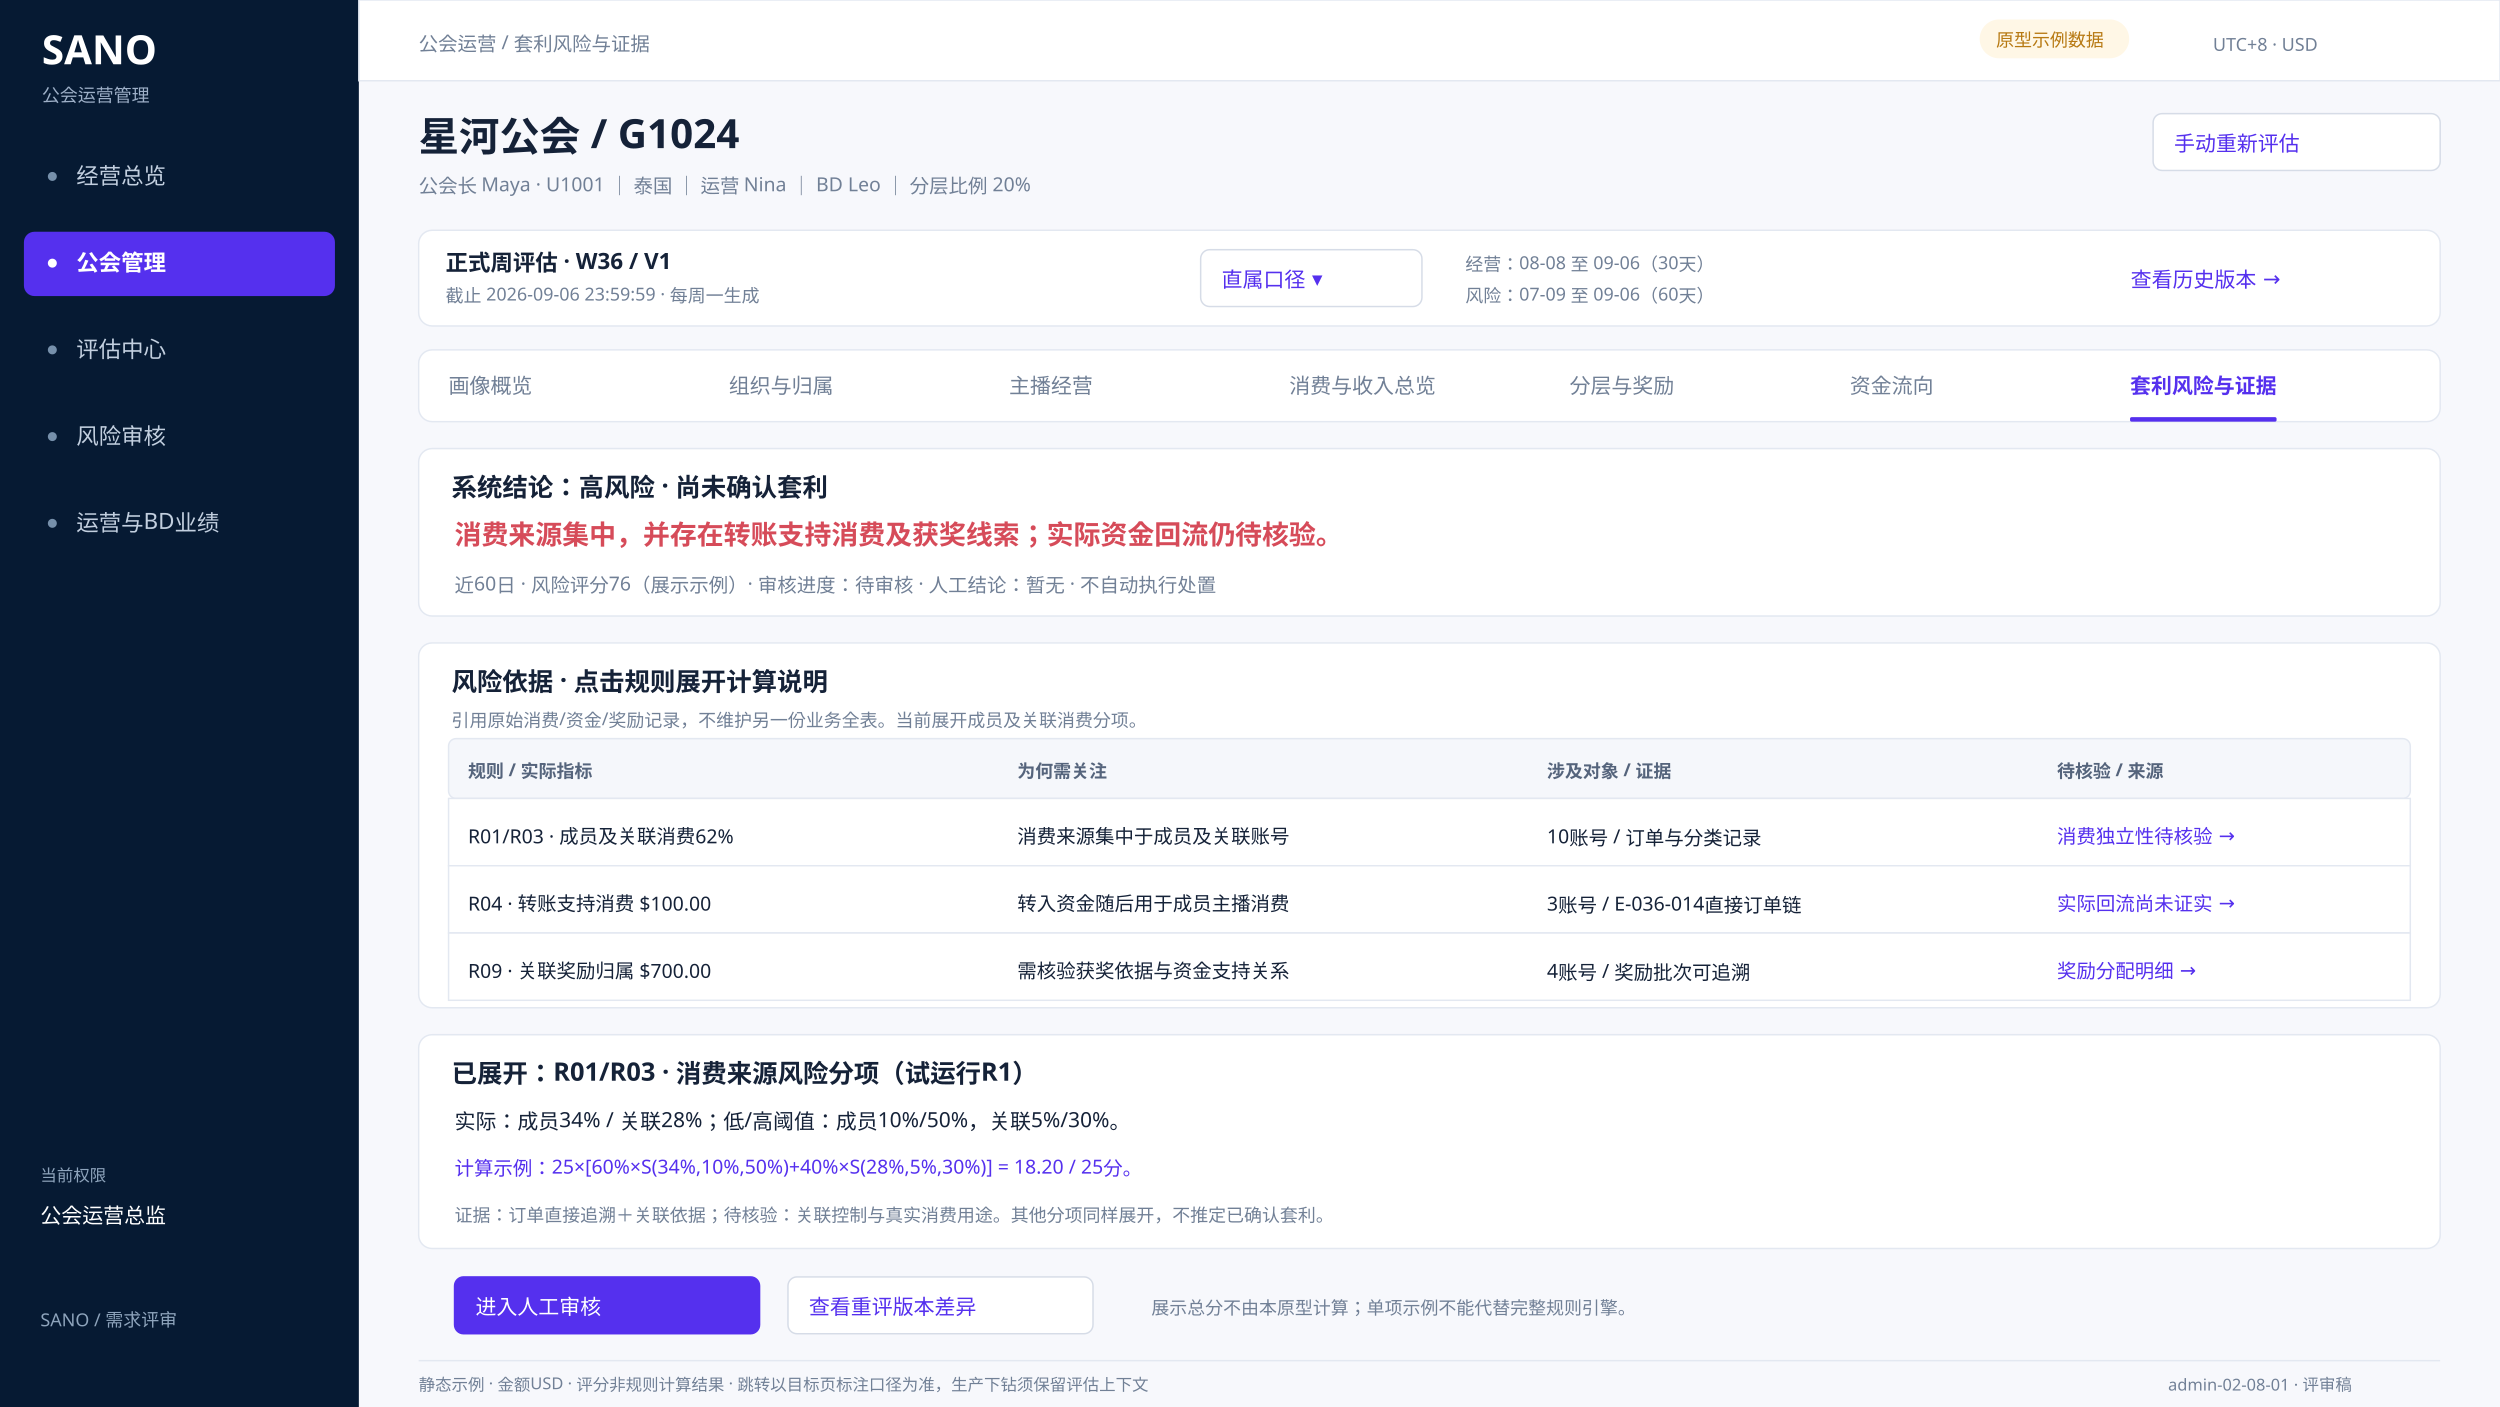
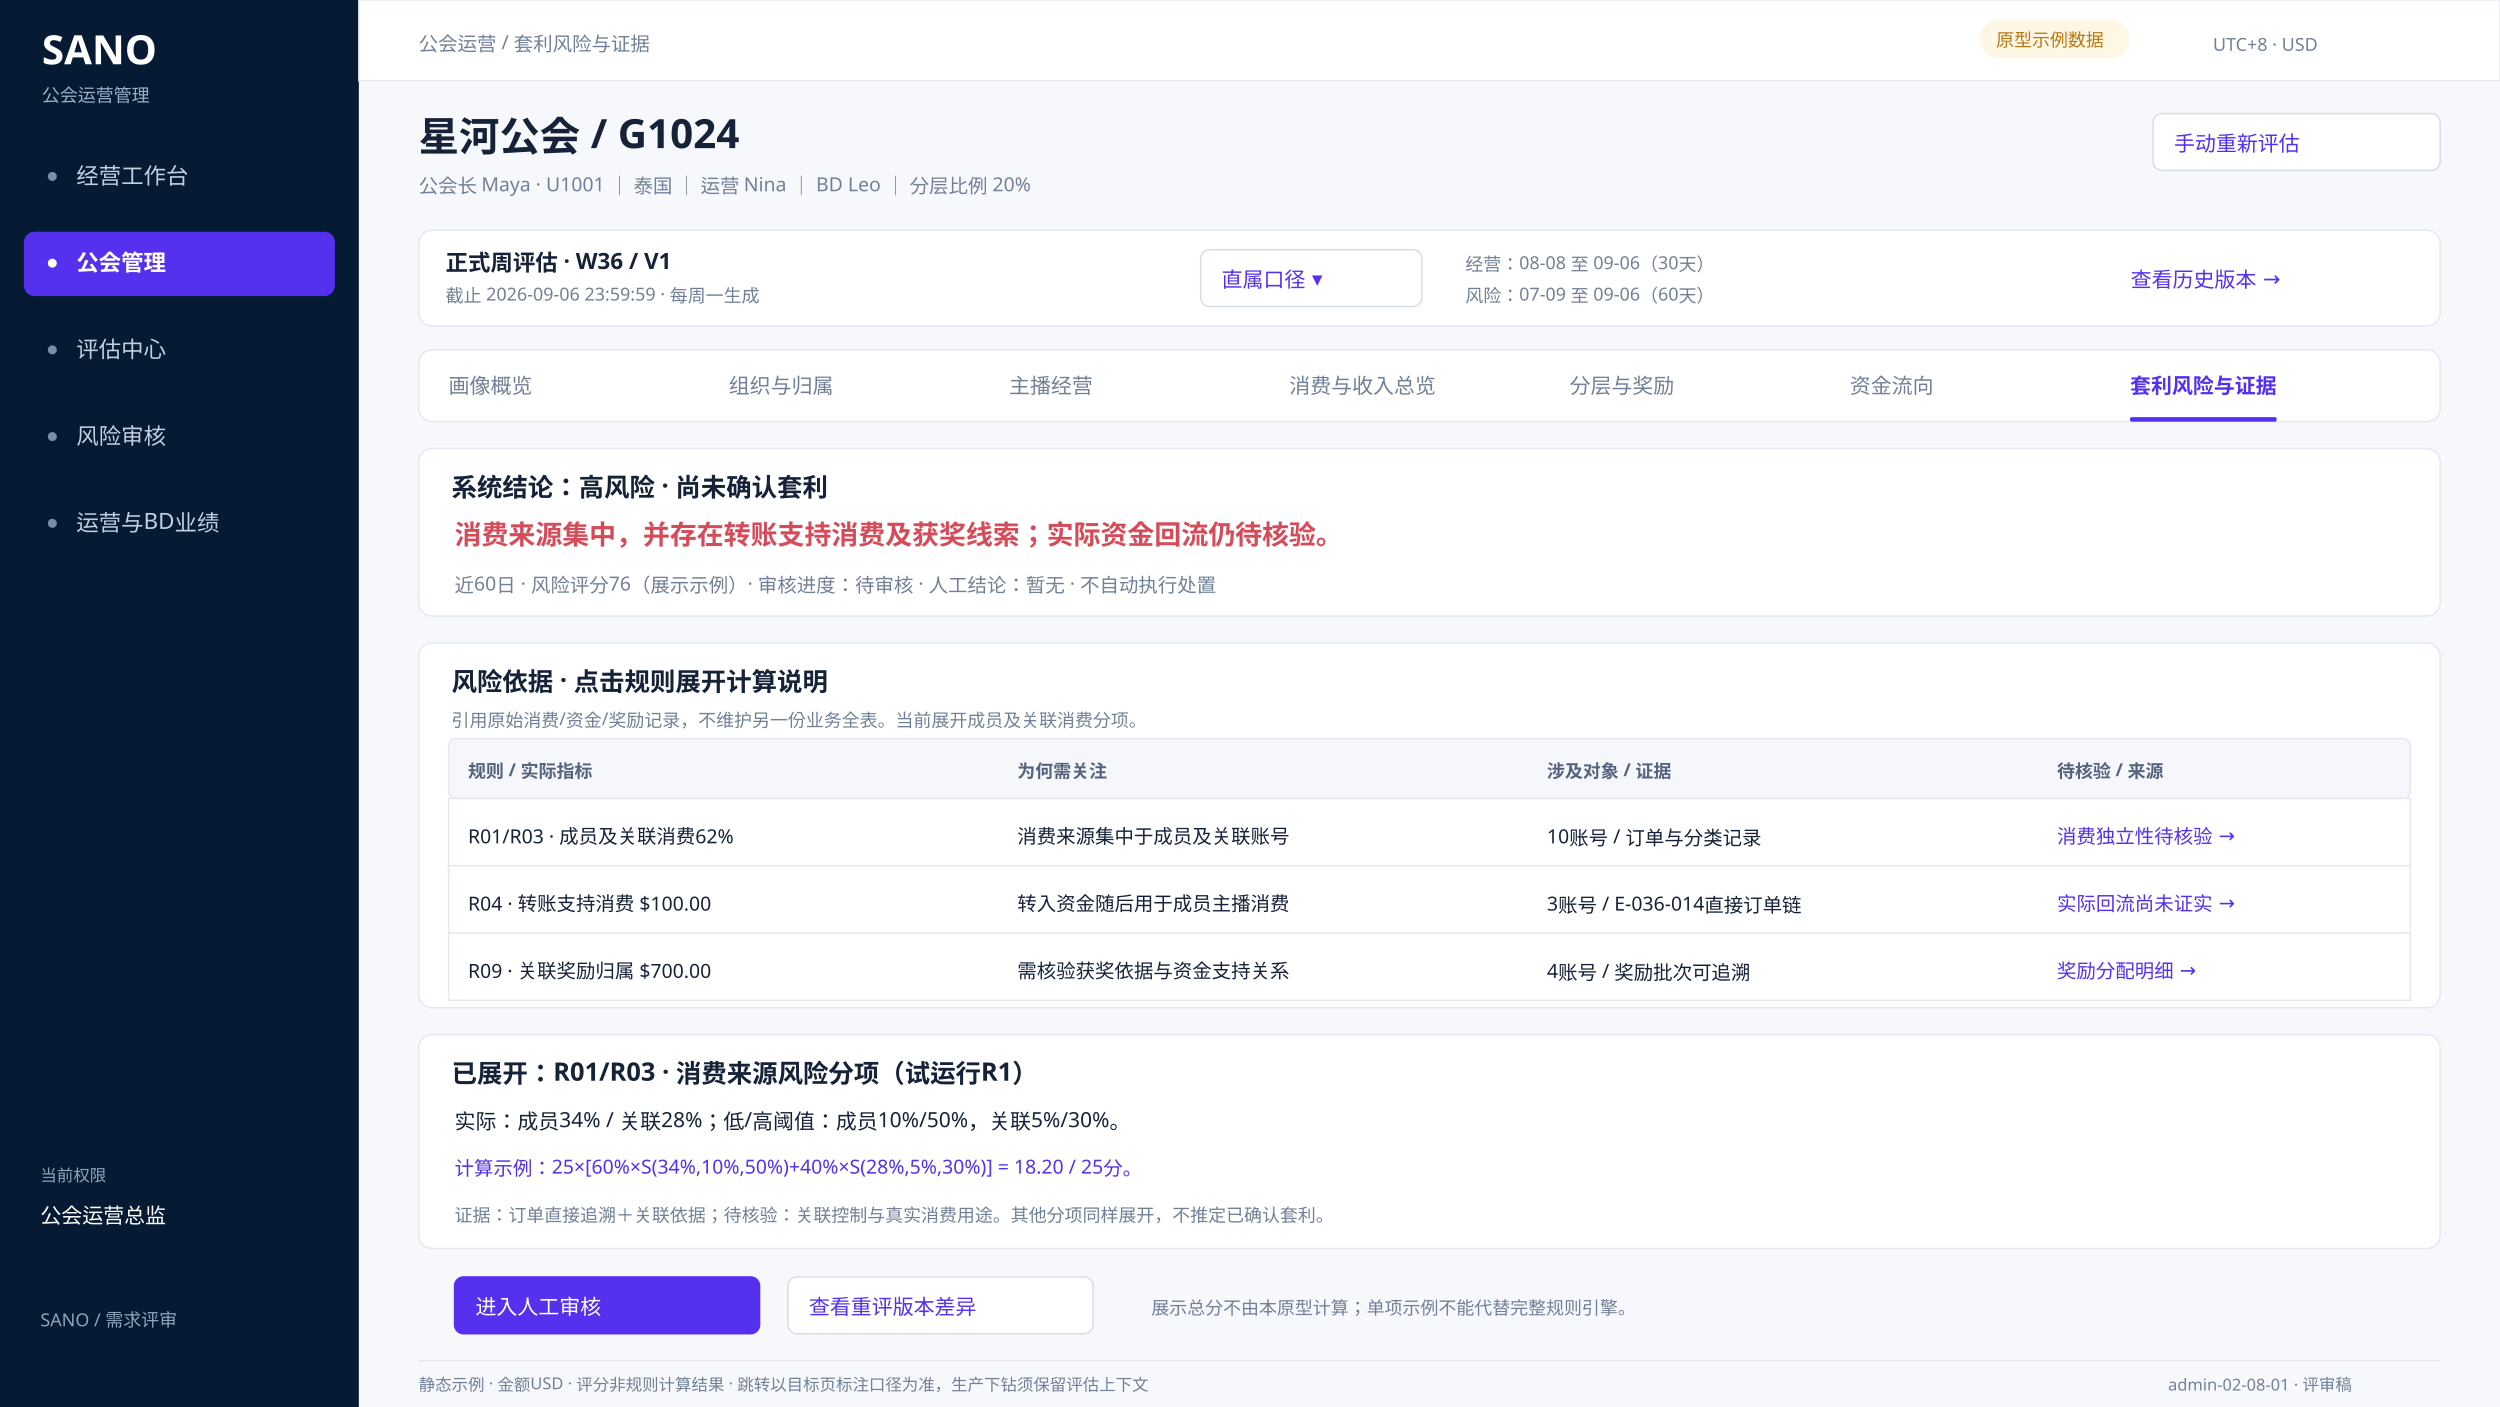
<svg xmlns="http://www.w3.org/2000/svg" width="1672" height="941" viewBox="0 0 1672 941">
  <style>text{font-family:"Microsoft YaHei","Segoe UI",sans-serif}a{cursor:pointer}</style>
  <rect x="0" y="0" width="1672" height="941" rx="0" fill="#F7F8FC" stroke="none" />
  <rect x="0" y="0" width="240" height="941" rx="0" fill="#061A33" stroke="none" />
  <text x="28" y="43" font-size="27" fill="white" font-weight="700">SANO</text>
  <text x="28" y="68" font-size="12" fill="#9DAFC7" font-weight="400">公会运营管理</text>
  <a href="admin-01-01-01-公会经营总览.svg">
    <circle cx="35" cy="118" r="3" fill="#7690AB" />
-     <text x="51" y="123" font-size="15" fill="#C2CFDF" font-weight="400">经营总览</text>
+     <text x="51" y="123" font-size="15" fill="#C2CFDF" font-weight="400">经营工作台</text>
  </a>
  <a href="admin-02-01-01-公会列表.svg">
    <rect x="16" y="155" width="208" height="43" rx="7" fill="#5530EE" stroke="none" />
    <circle cx="35" cy="176" r="3" fill="white" />
    <text x="51" y="181" font-size="15" fill="white" font-weight="600">公会管理</text>
  </a>
  <a href="admin-03-02-01-正式周期评估记录.svg">
    <circle cx="35" cy="234" r="3" fill="#7690AB" />
    <text x="51" y="239" font-size="15" fill="#C2CFDF" font-weight="400">评估中心</text>
  </a>
  <a href="admin-04-01-01-风险审核列表.svg">
    <circle cx="35" cy="292" r="3" fill="#7690AB" />
    <text x="51" y="297" font-size="15" fill="#C2CFDF" font-weight="400">风险审核</text>
  </a>
  <a href="admin-05-01-01-公会运营业绩.svg">
    <circle cx="35" cy="350" r="3" fill="#7690AB" />
    <text x="51" y="355" font-size="15" fill="#C2CFDF" font-weight="400">运营与BD业绩</text>
  </a>
  <text x="27" y="790" font-size="11" fill="#8EA4BC" font-weight="400">当前权限</text>
  <text x="27" y="818" font-size="14" fill="white" font-weight="400">公会运营总监</text>
  <text x="27" y="887" font-size="12" fill="#8EA4BC" font-weight="400">SANO / 需求评审</text>
  <rect x="240" y="0" width="1432" height="54" rx="0" fill="white" stroke="#E3E8F1" />
  <text x="280" y="34" font-size="13" fill="#718096" font-weight="400">公会运营  /  套利风险与证据</text>
  <rect x="1324" y="13" width="100" height="26" rx="13" fill="#FFF7E6" stroke="none" />
  <text x="1335" y="31" font-size="12" fill="#B77912" font-weight="500">原型示例数据</text>
  <text x="1480" y="34" font-size="12" fill="#718096" font-weight="400">UTC+8   ·   USD</text>
  <text x="280" y="101" font-size="27" fill="#152238" font-weight="650">星河公会  /  G1024</text>
  <text x="280" y="129" font-size="13" fill="#718096" font-weight="400">公会长 Maya · U1001    ｜    泰国    ｜    运营 Nina    ｜    BD Leo    ｜    分层比例 20%</text>
  <line x1="280" y1="910" x2="1632" y2="910" stroke="#E3E8F1" />
  <text x="280" y="930" font-size="11" fill="#718096" font-weight="400">静态示例 · 金额USD · 评分非规则计算结果 · 跳转以目标页标注口径为准，生产下钻须保留评估上下文</text>
  <text x="1450" y="930" font-size="11" fill="#718096" font-weight="400">admin-02-08-01 · 评审稿</text>
  <a href="admin-03-03-02-手动重新评估弹窗.svg">
    <rect x="1440" y="76" width="192" height="38" rx="6" fill="white" stroke="#D6DCE7" />
    <text x="1454" y="101" font-size="14" fill="#5530EE" font-weight="500">手动重新评估</text>
  </a>
  <rect x="280" y="154" width="1352" height="64" rx="9" fill="white" stroke="#E3E8F1" />
  <text x="298" y="181" font-size="15" fill="#152238" font-weight="600">正式周评估 · W36 / V1</text>
  <text x="298" y="202" font-size="12" fill="#718096" font-weight="400">截止 2026-09-06 23:59:59   ·   每周一生成</text>
  <a href="admin-02-02-03-公会画像全树统计状态.svg">
    <rect x="803" y="167" width="148" height="38" rx="6" fill="white" stroke="#D6DCE7" />
    <text x="817" y="192" font-size="14" fill="#5530EE" font-weight="500">直属口径 ▾</text>
  </a>
  <text x="980" y="181" font-size="12" fill="#718096" font-weight="400">经营：08-08 至 09-06（30天）</text>
  <text x="980" y="202" font-size="12" fill="#718096" font-weight="400">风险：07-09 至 09-06（60天）</text>
  <a href="admin-02-02-02-公会画像历史评估状态.svg">
    <text x="1425" y="192" font-size="14" fill="#5530EE" font-weight="400">查看历史版本 →</text>
  </a>
  <rect x="280" y="234" width="1352" height="48" rx="9" fill="white" stroke="#E3E8F1" />
  <a href="admin-02-02-01-公会画像概览.svg">
    <text x="300" y="263" font-size="14" fill="#718096" font-weight="400">画像概览</text>
  </a>
  <a href="admin-02-03-01-组织与归属.svg">
    <text x="487.429" y="263" font-size="14" fill="#718096" font-weight="400">组织与归属</text>
  </a>
  <a href="admin-02-04-01-主播经营.svg">
    <text x="674.857" y="263" font-size="14" fill="#718096" font-weight="400">主播经营</text>
  </a>
  <a href="admin-02-05-01-消费与收入总览.svg">
    <text x="862.286" y="263" font-size="14" fill="#718096" font-weight="400">消费与收入总览</text>
  </a>
  <a href="admin-02-06-01-分层与奖励.svg">
    <text x="1049.714" y="263" font-size="14" fill="#718096" font-weight="400">分层与奖励</text>
  </a>
  <a href="admin-02-07-01-资金流向.svg">
    <text x="1237.143" y="263" font-size="14" fill="#718096" font-weight="400">资金流向</text>
  </a>
  <a href="admin-02-08-01-套利风险与证据.svg">
    <text x="1424.571" y="263" font-size="14" fill="#5530EE" font-weight="600">套利风险与证据</text>
    <rect x="1424.571" y="279" width="98" height="3" rx="1" fill="#5530EE" stroke="none" />
  </a>
  <rect x="280" y="300" width="1352" height="112" rx="9" fill="white" stroke="#E3E8F1" />
  <text x="302" y="332" font-size="17" fill="#152238" font-weight="600">系统结论：高风险 · 尚未确认套利</text>
  <text x="304" y="364" font-size="18" fill="#D64B59" font-weight="600">消费来源集中，并存在转账支持消费及获奖线索；实际资金回流仍待核验。</text>
  <text x="304" y="396" font-size="13" fill="#718096" font-weight="400">近60日 · 风险评分76（展示示例）· 审核进度：待审核 · 人工结论：暂无 · 不自动执行处置</text>
  <rect x="280" y="430" width="1352" height="244" rx="9" fill="white" stroke="#E3E8F1" />
  <text x="302" y="462" font-size="17" fill="#152238" font-weight="600">风险依据 · 点击规则展开计算说明</text>
  <text x="302" y="486" font-size="12" fill="#718096" font-weight="400">引用原始消费/资金/奖励记录，不维护另一份业务全表。当前展开成员及关联消费分项。</text>
  <rect x="300" y="494" width="1312" height="40" rx="5" fill="#F5F7FB" stroke="#E3E8F1" />
  <text x="313" y="520" font-size="12" fill="#55647C" font-weight="600">规则 / 实际指标</text>
  <text x="680.36" y="520" font-size="12" fill="#55647C" font-weight="600">为何需关注</text>
  <text x="1034.6" y="520" font-size="12" fill="#55647C" font-weight="600">涉及对象 / 证据</text>
  <text x="1375.72" y="520" font-size="12" fill="#55647C" font-weight="600">待核验 / 来源</text>
  <rect x="300" y="534" width="1312" height="45" rx="0" fill="white" stroke="#E3E8F1" />
  <text x="313" y="564" font-size="13" fill="#152238" font-weight="400">R01/R03 · 成员及关联消费62%</text>
  <text x="680.36" y="564" font-size="13" fill="#152238" font-weight="400">消费来源集中于成员及关联账号</text>
  <text x="1034.6" y="564" font-size="13" fill="#152238" font-weight="400">10账号 / 订单与分类记录</text>
  <a href="admin-02-05-01-消费与收入总览.svg">
    <text x="1375.72" y="564" font-size="13" fill="#5530EE" font-weight="400">消费独立性待核验 →</text>
  </a>
  <rect x="300" y="579" width="1312" height="45" rx="0" fill="white" stroke="#E3E8F1" />
  <text x="313" y="609" font-size="13" fill="#152238" font-weight="400">R04 · 转账支持消费 $100.00</text>
  <text x="680.36" y="609" font-size="13" fill="#152238" font-weight="400">转入资金随后用于成员主播消费</text>
  <text x="1034.6" y="609" font-size="13" fill="#152238" font-weight="400">3账号 / E-036-014直接订单链</text>
  <a href="admin-02-07-01-资金流向.svg">
    <text x="1375.72" y="609" font-size="13" fill="#5530EE" font-weight="400">实际回流尚未证实 →</text>
  </a>
  <rect x="300" y="624" width="1312" height="45" rx="0" fill="white" stroke="#E3E8F1" />
  <text x="313" y="654" font-size="13" fill="#152238" font-weight="400">R09 · 关联奖励归属 $700.00</text>
  <text x="680.36" y="654" font-size="13" fill="#152238" font-weight="400">需核验获奖依据与资金支持关系</text>
  <text x="1034.6" y="654" font-size="13" fill="#152238" font-weight="400">4账号 / 奖励批次可追溯</text>
  <a href="admin-02-06-01-分层与奖励.svg">
    <text x="1375.72" y="654" font-size="13" fill="#5530EE" font-weight="400">奖励分配明细 →</text>
  </a>
  <rect x="280" y="692" width="1352" height="143" rx="9" fill="white" stroke="#E3E8F1" />
  <text x="302" y="724" font-size="17" fill="#152238" font-weight="600">已展开：R01/R03 · 消费来源风险分项（试运行R1）</text>
  <text x="304" y="755" font-size="14" fill="#152238" font-weight="400">实际：成员34% / 关联28%；低/高阈值：成员10%/50%，关联5%/30%。</text>
  <text x="304" y="786" font-size="13" fill="#5530EE" font-weight="400">计算示例：25×[60%×S(34%,10%,50%)+40%×S(28%,5%,30%)] = 18.20 / 25分。</text>
  <text x="304" y="817" font-size="12" fill="#718096" font-weight="400">证据：订单直接追溯＋关联依据；待核验：关联控制与真实消费用途。其他分项同样展开，不推定已确认套利。</text>
  <a href="admin-04-01-02-风险审核详情.svg">
    <rect x="304" y="854" width="204" height="38" rx="6" fill="#5530EE" stroke="#5530EE" />
    <text x="318" y="879" font-size="14" fill="white" font-weight="500">进入人工审核</text>
  </a>
  <a href="admin-03-03-03-重新评估版本对比.svg">
    <rect x="527" y="854" width="204" height="38" rx="6" fill="white" stroke="#D6DCE7" />
    <text x="541" y="879" font-size="14" fill="#5530EE" font-weight="500">查看重评版本差异</text>
  </a>
  <text x="770" y="879" font-size="12" fill="#718096" font-weight="400">展示总分不由本原型计算；单项示例不能代替完整规则引擎。</text>
</svg>
